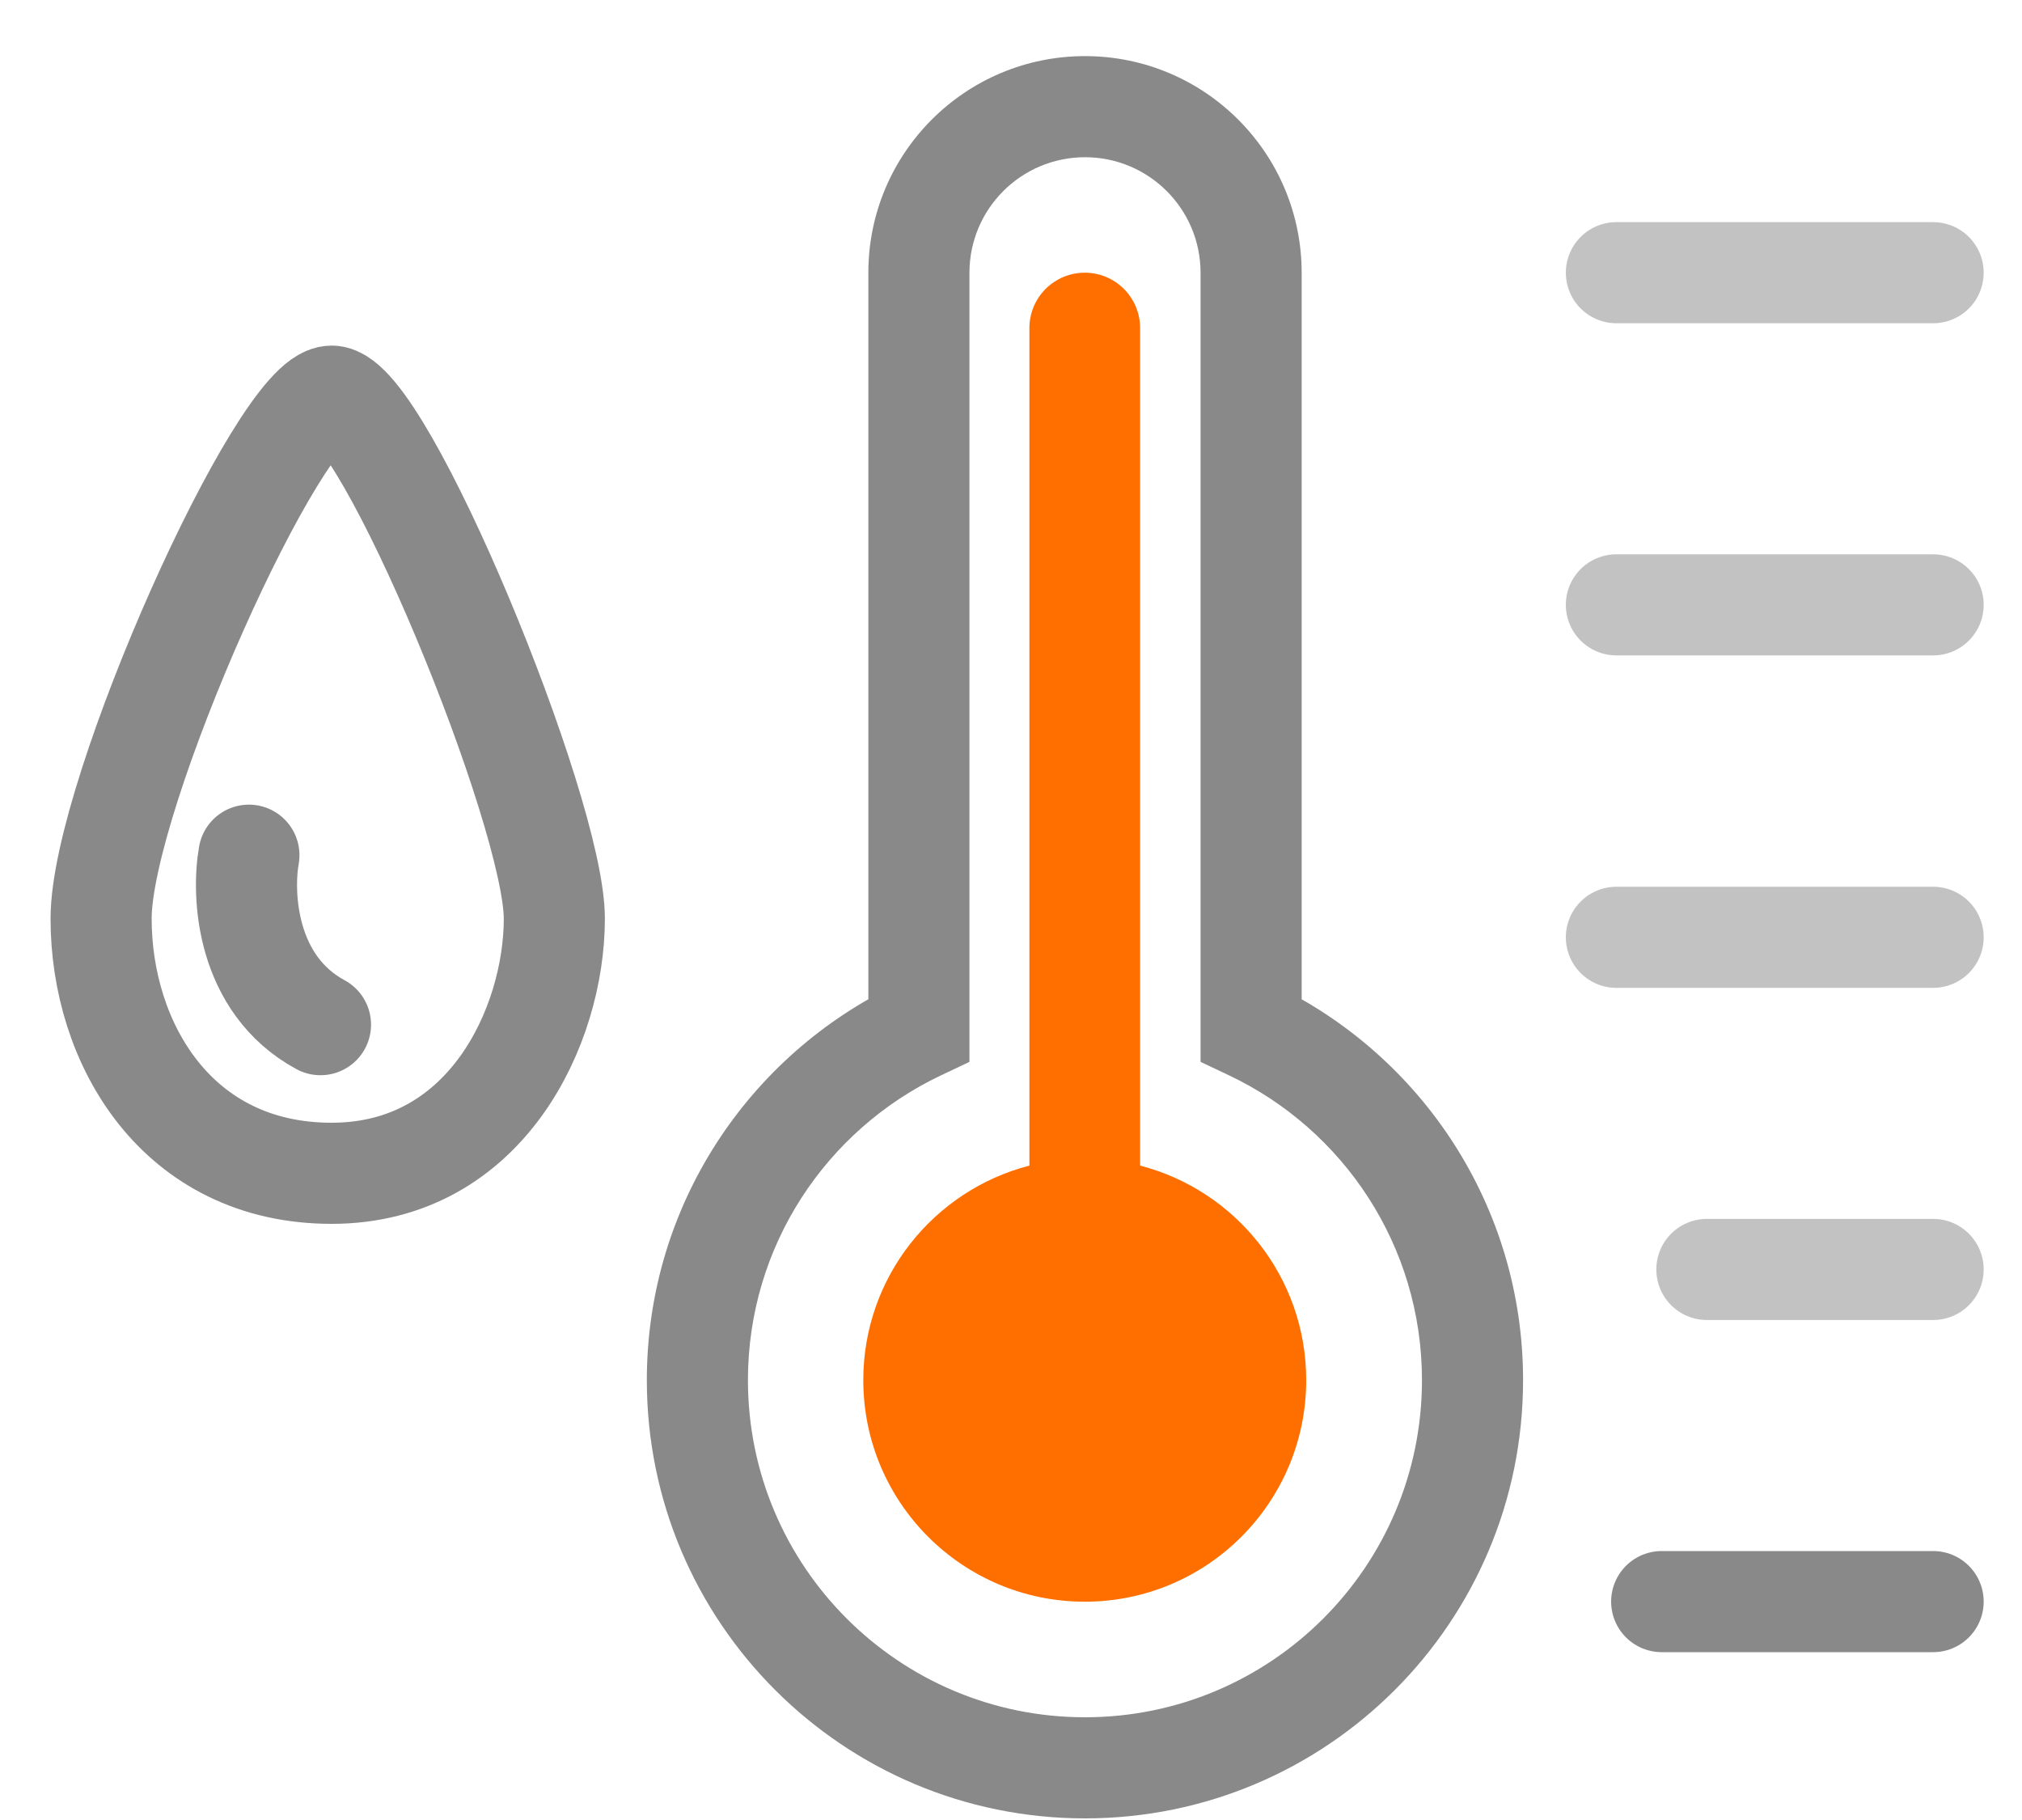
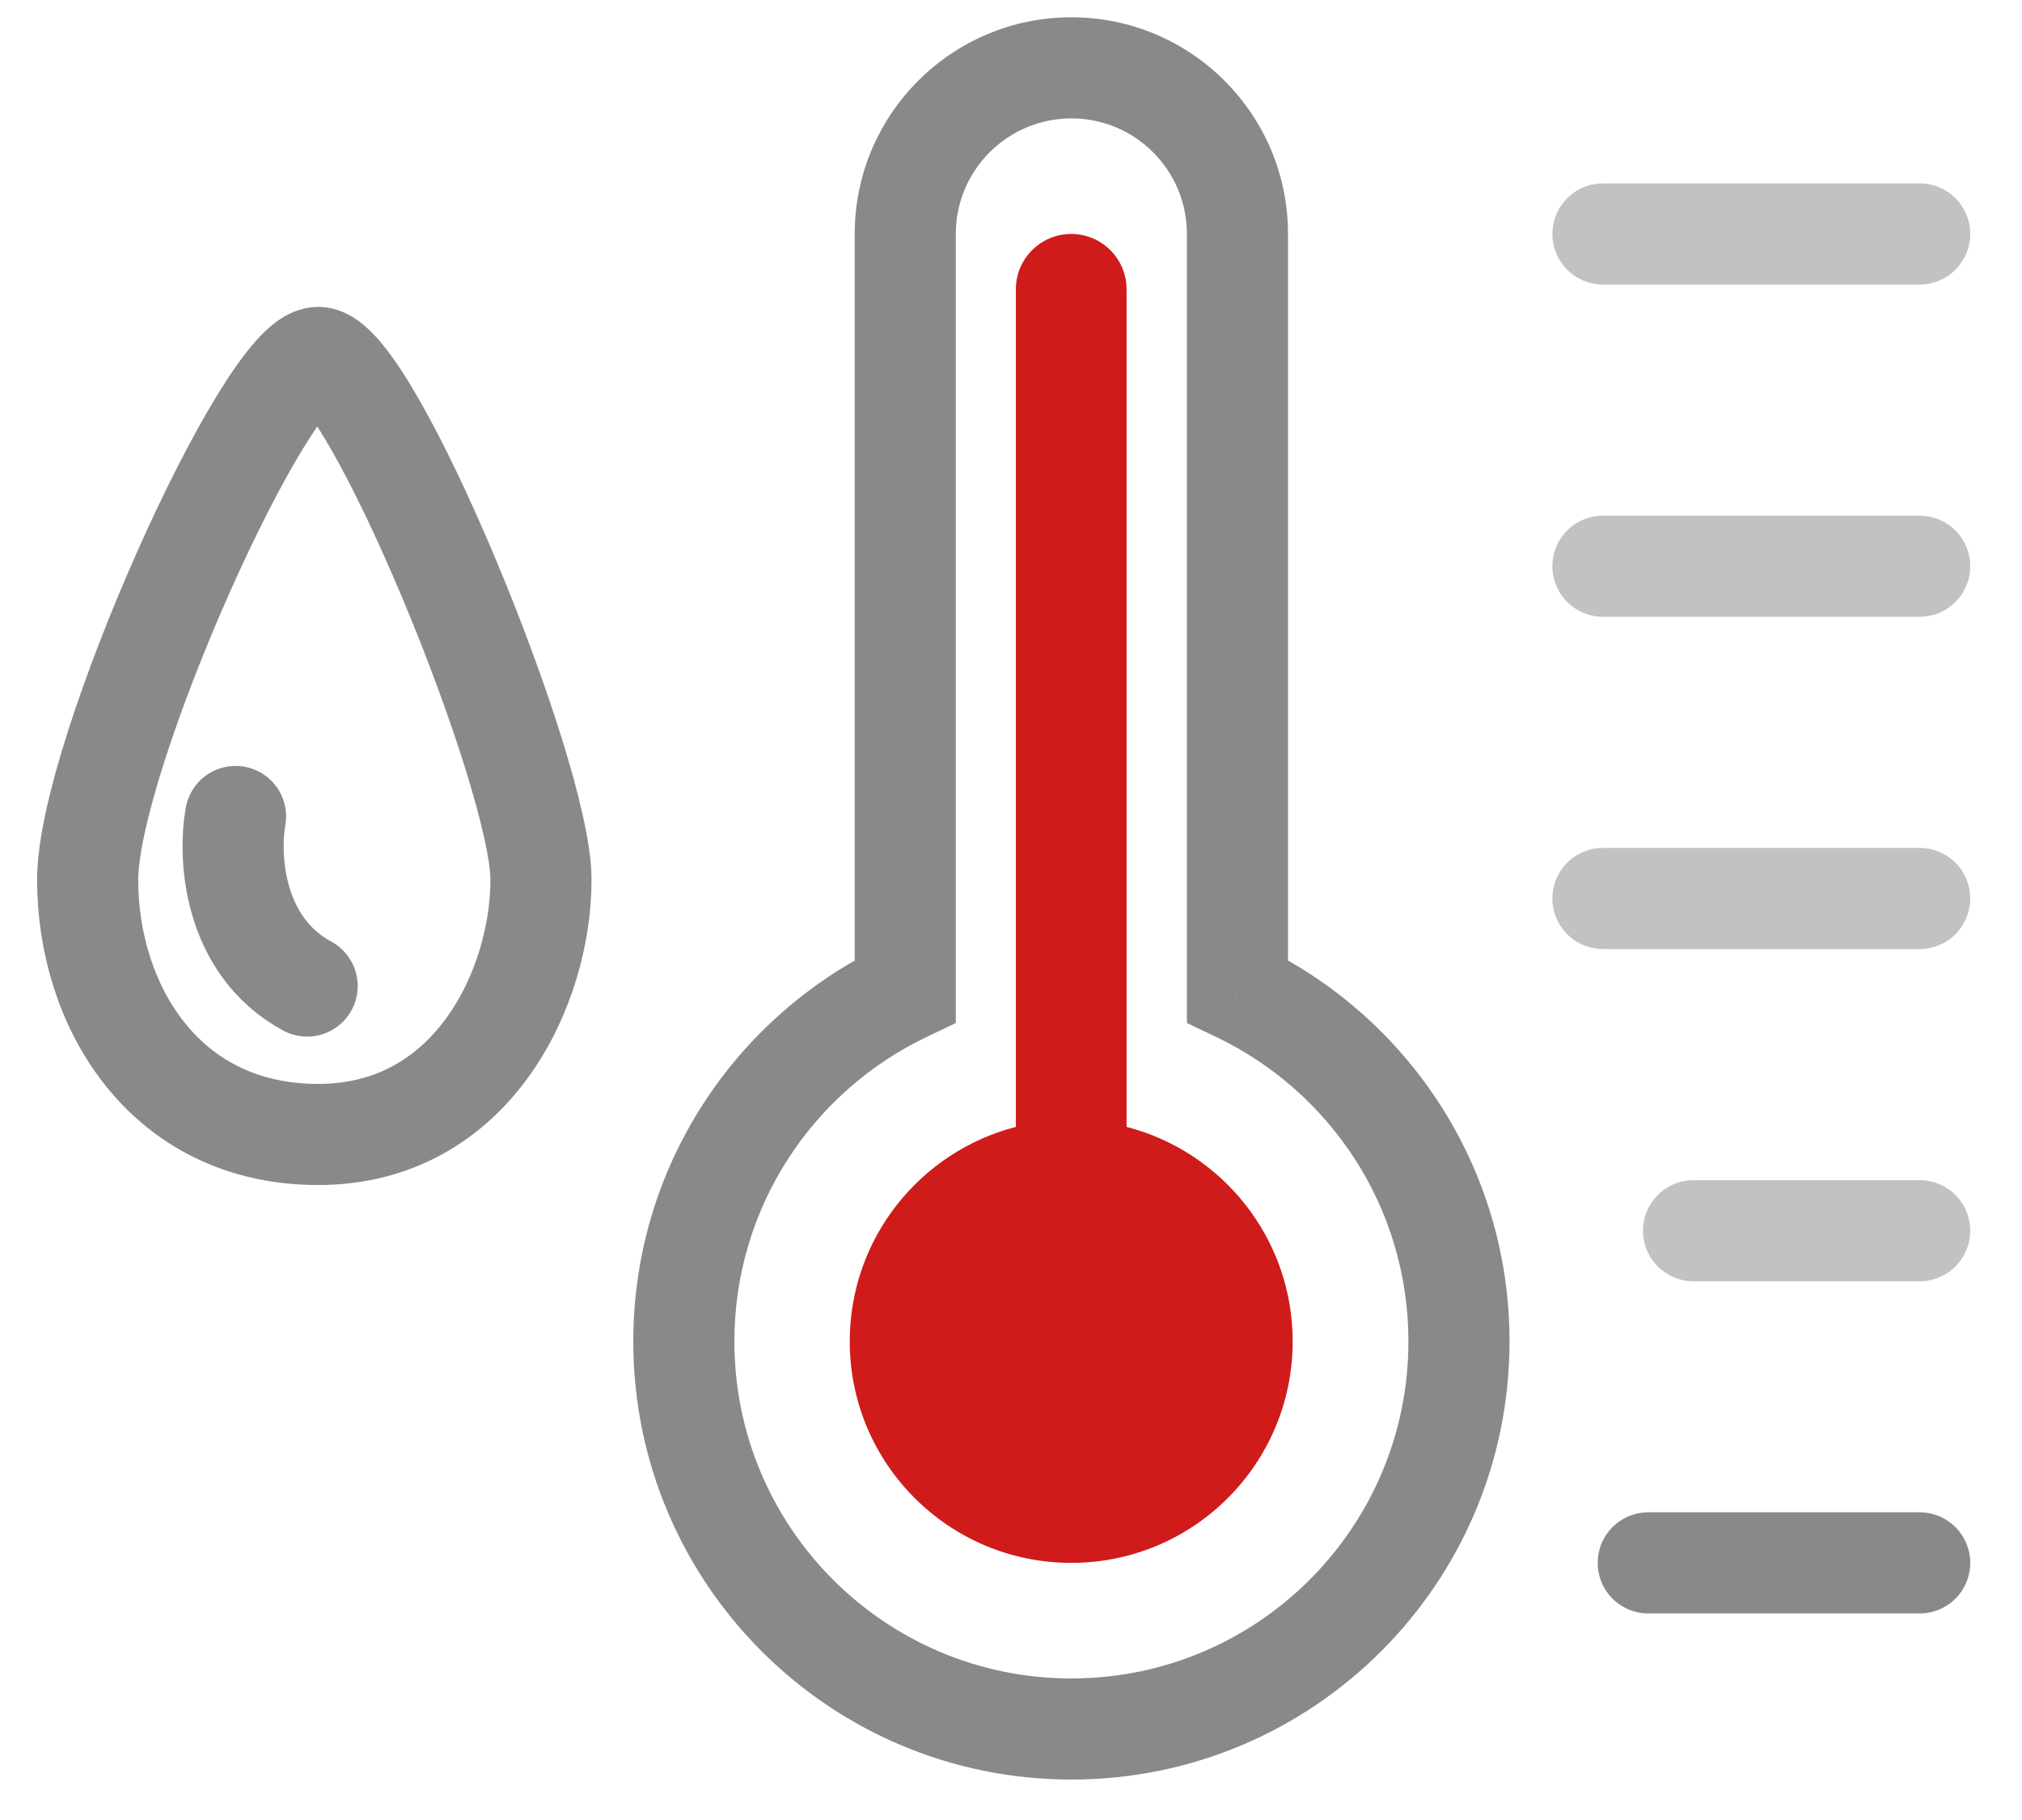
<svg xmlns="http://www.w3.org/2000/svg" width="20" height="18" viewBox="0 0 20 18" fill="none">
-   <path d="M9.089 10.186L9.304 10.637L9.589 10.502V10.186H9.089ZM12.375 10.186H11.875V10.502L12.16 10.637L12.375 10.186ZM9.589 2.698C9.589 2.066 10.101 1.555 10.732 1.555V0.555C9.548 0.555 8.589 1.514 8.589 2.698H9.589ZM9.589 10.186V2.698H8.589V10.186H9.589ZM7.398 13.65C7.398 12.321 8.176 11.173 9.304 10.637L8.874 9.734C7.412 10.429 6.398 11.921 6.398 13.65H7.398ZM10.732 16.984C8.891 16.984 7.398 15.491 7.398 13.65H6.398C6.398 16.044 8.339 17.984 10.732 17.984V16.984ZM14.065 13.65C14.065 15.491 12.573 16.984 10.732 16.984V17.984C13.125 17.984 15.065 16.044 15.065 13.65H14.065ZM12.16 10.637C13.288 11.173 14.065 12.321 14.065 13.65H15.065C15.065 11.921 14.052 10.429 12.589 9.734L12.16 10.637ZM11.875 2.698V10.186H12.875V2.698H11.875ZM10.732 1.555C11.363 1.555 11.875 2.066 11.875 2.698H12.875C12.875 1.514 11.915 0.555 10.732 0.555V1.555Z" fill="#898989" />
-   <path d="M1 9.085C1 7.853 2.768 3.918 3.28 3.918C3.792 3.918 5.483 8.029 5.483 9.085C5.483 10.142 4.811 11.604 3.28 11.604C1.749 11.604 1 10.318 1 9.085Z" stroke="#898989" />
-   <path d="M2.462 8.458C2.392 8.851 2.434 9.736 3.17 10.134" stroke="#898989" stroke-linecap="round" />
-   <path fill-rule="evenodd" clip-rule="evenodd" d="M11.277 11.528C12.222 11.772 12.92 12.629 12.92 13.65C12.92 14.86 11.939 15.841 10.73 15.841C9.52 15.841 8.539 14.86 8.539 13.65C8.539 12.629 9.237 11.772 10.182 11.528L10.182 3.245C10.182 2.942 10.427 2.697 10.73 2.697C11.032 2.697 11.277 2.942 11.277 3.245L11.277 11.528Z" fill="#FF6F00" />
-   <path d="M19.121 15.84H16.436" stroke="#898989" stroke-linecap="round" />
-   <path d="M19.121 12.555H16.883" stroke="#C2C2C2" stroke-linecap="round" />
-   <path d="M19.121 9.27L15.988 9.27" stroke="#C2C2C2" stroke-linecap="round" />
-   <path d="M19.121 5.982L15.988 5.982" stroke="#C2C2C2" stroke-linecap="round" />
-   <path d="M19.121 2.697H15.988" stroke="#C2C2C2" stroke-linecap="round" />
+   <path d="M8.954 9.802L9.169 10.254L9.454 10.118V9.802H8.954ZM12.24 9.802H11.74V10.118L12.026 10.254L12.24 9.802ZM9.454 2.314C9.454 1.683 9.966 1.171 10.597 1.171V0.171C9.414 0.171 8.454 1.131 8.454 2.314H9.454ZM9.454 9.802V2.314H8.454V9.802H9.454ZM7.264 13.267C7.264 11.938 8.042 10.79 9.169 10.254L8.74 9.351C7.277 10.046 6.264 11.537 6.264 13.267H7.264ZM10.597 16.6C8.756 16.6 7.264 15.108 7.264 13.267H6.264C6.264 15.66 8.204 17.6 10.597 17.6V16.6ZM13.931 13.267C13.931 15.108 12.438 16.6 10.597 16.6V17.6C12.991 17.6 14.931 15.66 14.931 13.267H13.931ZM12.026 10.254C13.153 10.79 13.931 11.938 13.931 13.267H14.931C14.931 11.537 13.918 10.046 12.455 9.351L12.026 10.254ZM11.74 2.314V9.802H12.74V2.314H11.74ZM10.597 1.171C11.229 1.171 11.74 1.683 11.74 2.314H12.74C12.74 1.131 11.781 0.171 10.597 0.171V1.171Z" fill="#898989" />
+   <path d="M0.867 8.702C0.867 7.47 2.635 3.535 3.147 3.535C3.66 3.535 5.351 7.646 5.351 8.702C5.351 9.759 4.678 11.22 3.147 11.22C1.616 11.22 0.867 9.934 0.867 8.702Z" stroke="#898989" />
+   <path d="M2.33 8.075C2.259 8.468 2.302 9.353 3.038 9.752" stroke="#898989" stroke-linecap="round" />
+   <path fill-rule="evenodd" clip-rule="evenodd" d="M11.143 11.145C12.088 11.389 12.786 12.246 12.786 13.267C12.786 14.477 11.806 15.457 10.596 15.457C9.386 15.457 8.405 14.477 8.405 13.267C8.405 12.246 9.103 11.389 10.048 11.145L10.048 2.862C10.048 2.559 10.293 2.314 10.596 2.314C10.898 2.314 11.143 2.559 11.143 2.862L11.143 11.145Z" fill="#D01B1B" />
+   <path d="M18.988 15.457H16.303" stroke="#898989" stroke-linecap="round" />
+   <path d="M18.988 12.172H16.751" stroke="#C2C2C2" stroke-linecap="round" />
+   <path d="M18.988 8.886L15.855 8.886" stroke="#C2C2C2" stroke-linecap="round" />
+   <path d="M18.988 5.6L15.855 5.6" stroke="#C2C2C2" stroke-linecap="round" />
+   <path d="M18.988 2.314H15.855" stroke="#C2C2C2" stroke-linecap="round" />
</svg>
